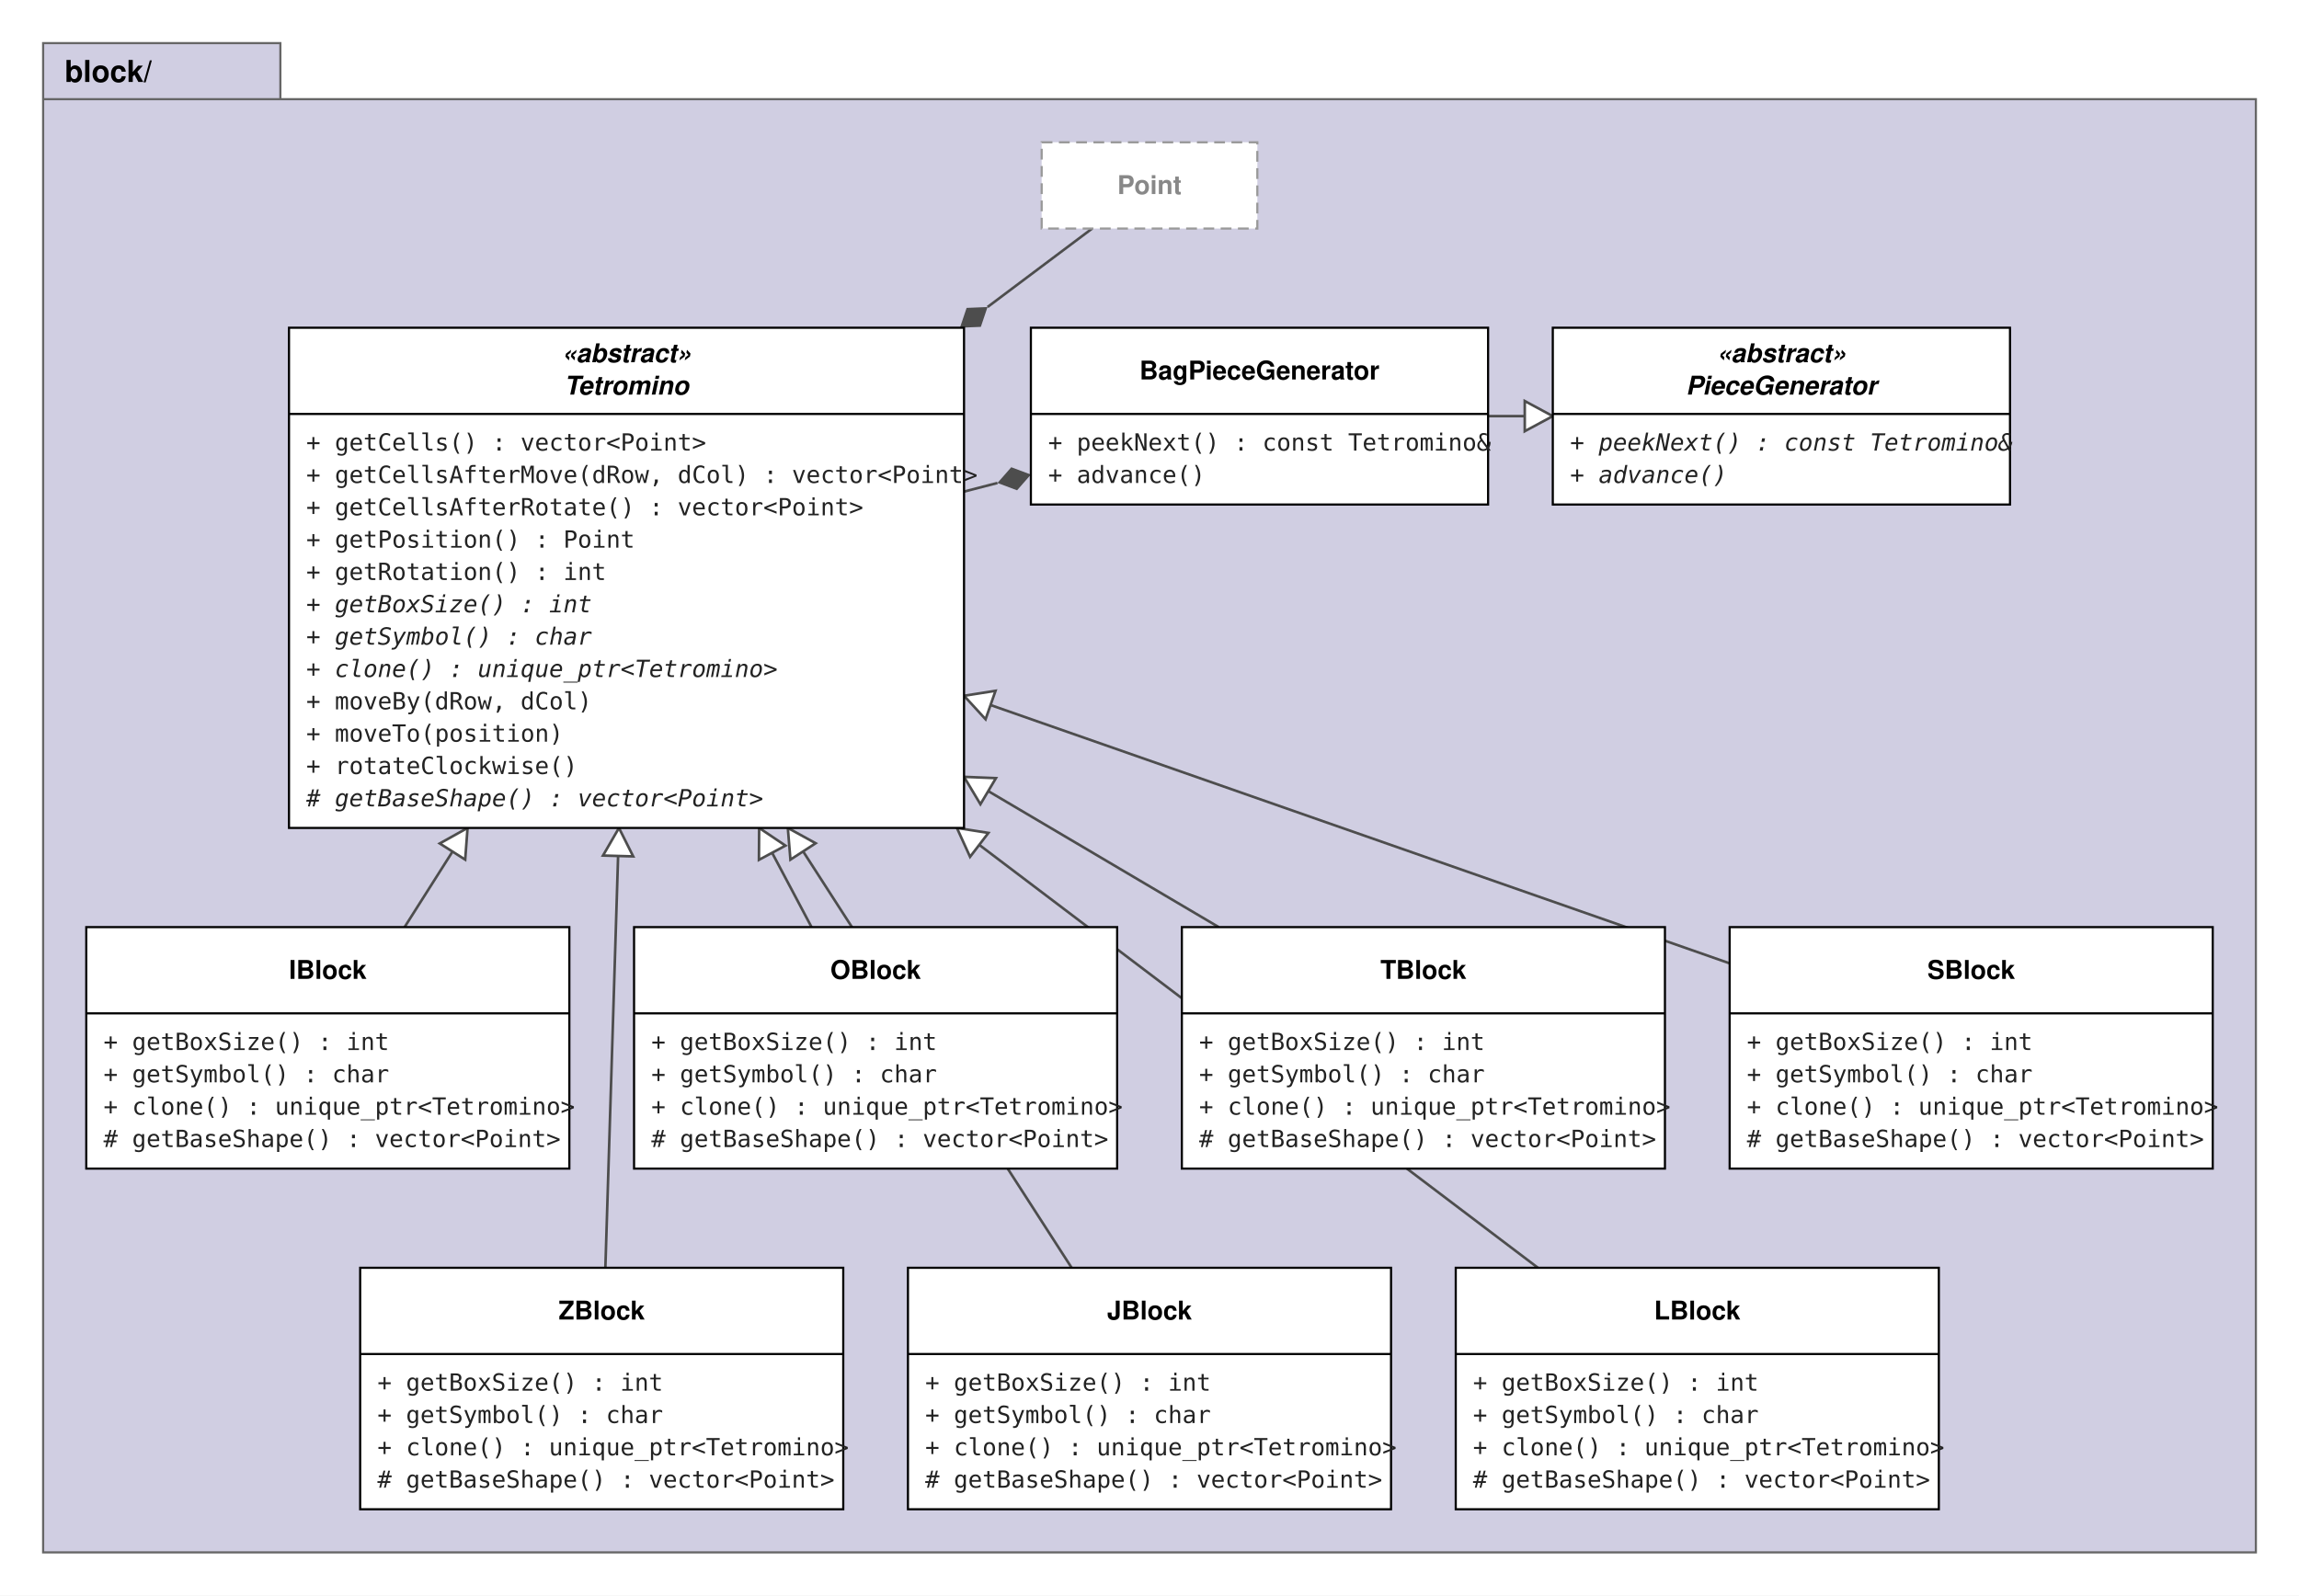
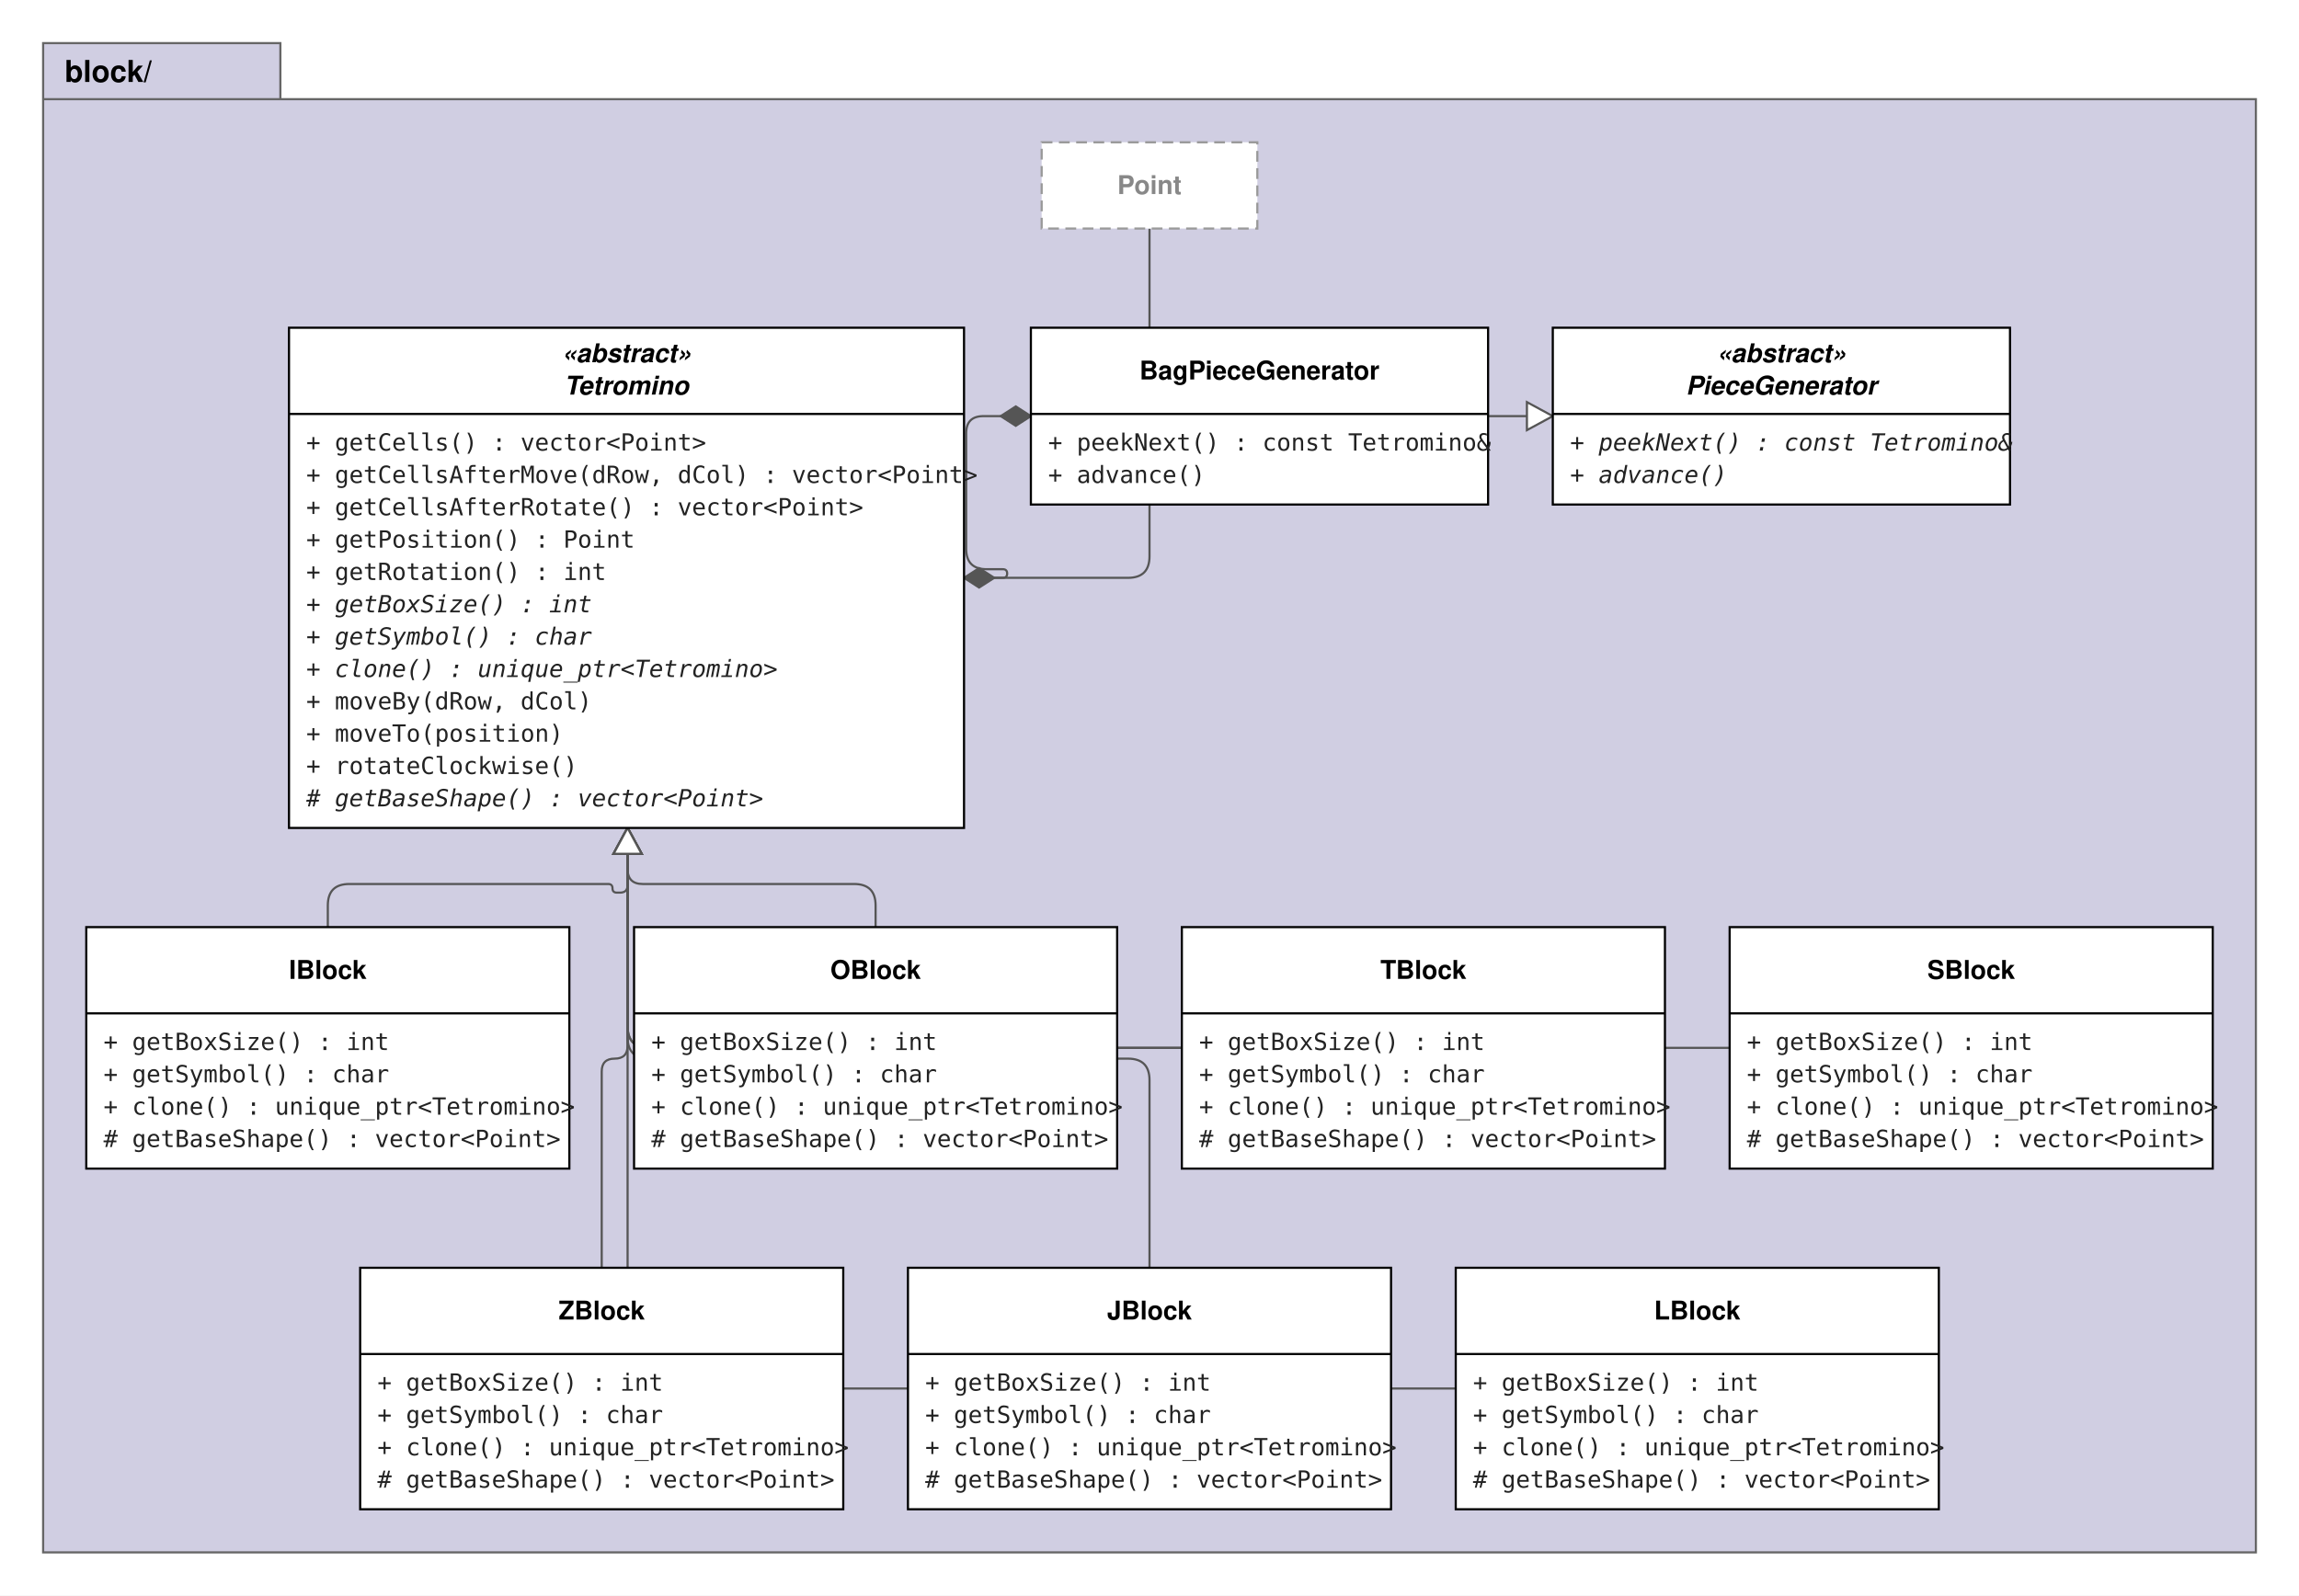
<svg xmlns="http://www.w3.org/2000/svg" width="1066" height="740" viewBox="-20 -20 1066 740">
  <rect x="-20" y="-20" width="1066" height="740" fill="#ffffff" />
  <path d="M 0 0 L 110 0 L 110 26 L 1026 26 L 1026 700 L 0 700 Z" fill="#d0cee2" stroke="none" />
  <path d="M 0 26 L 0 0 L 110 0 L 110 26 M 0 26 L 1026 26 L 1026 700 L 0 700 Z" fill="none" stroke="#666666" />
  <text x="10.0" y="18.0" font-family="Helvetica, Arial, 'Malgun Gothic', 'Apple SD Gothic Neo', sans-serif" font-size="14" font-weight="bold" font-style="normal" text-anchor="start" fill="#000000">block/</text>
-   <line x1="167.6" y1="410.0" x2="189.8" y2="375.0" stroke="#4d4d4d" stroke-width="1.2" />
-   <polygon points="196.8,364.0 195.7,378.7 183.9,371.2" fill="#ffffff" stroke="#4d4d4d" stroke-width="1.2" />
-   <line x1="356.3" y1="410.0" x2="338.0" y2="375.5" stroke="#4d4d4d" stroke-width="1.2" />
-   <polygon points="332.0,364.0 344.2,372.2 331.9,378.8" fill="#ffffff" stroke="#4d4d4d" stroke-width="1.2" />
-   <line x1="545.1" y1="410.0" x2="438.2" y2="346.9" stroke="#4d4d4d" stroke-width="1.2" />
-   <polygon points="427.0,340.3 441.8,340.9 434.6,353.0" fill="#ffffff" stroke="#4d4d4d" stroke-width="1.2" />
-   <line x1="782.0" y1="426.8" x2="439.3" y2="307.0" stroke="#4d4d4d" stroke-width="1.2" />
-   <polygon points="427.0,302.7 441.6,300.4 437.0,313.6" fill="#ffffff" stroke="#4d4d4d" stroke-width="1.2" />
-   <line x1="260.7" y1="568.0" x2="266.6" y2="377.0" stroke="#4d4d4d" stroke-width="1.2" />
-   <polygon points="267.0,364.0 273.6,377.2 259.6,376.8" fill="#ffffff" stroke="#4d4d4d" stroke-width="1.2" />
-   <line x1="476.9" y1="568.0" x2="352.4" y2="374.9" stroke="#4d4d4d" stroke-width="1.2" />
-   <polygon points="345.3,364.0 358.2,371.1 346.5,378.7" fill="#ffffff" stroke="#4d4d4d" stroke-width="1.2" />
-   <line x1="693.1" y1="568.0" x2="434.0" y2="371.8" stroke="#4d4d4d" stroke-width="1.2" />
-   <polygon points="423.7,364.0 438.3,366.3 429.8,377.4" fill="#ffffff" stroke="#4d4d4d" stroke-width="1.2" />
-   <line x1="670.0" y1="173.0" x2="687.0" y2="173.0" stroke="#4d4d4d" stroke-width="1.2" />
-   <polygon points="700.0,173.0 687.0,180.0 687.0,166.0" fill="#ffffff" stroke="#4d4d4d" stroke-width="1.2" />
-   <line x1="437.9" y1="122.4" x2="486.4" y2="86.0" stroke="#4d4d4d" stroke-width="1.2" />
-   <polygon points="425.1,132.0 434.8,131.6 437.9,122.4 428.2,122.8" fill="#4d4d4d" />
-   <line x1="442.5" y1="204.0" x2="427.0" y2="208.0" stroke="#4d4d4d" stroke-width="1.2" />
-   <polygon points="458.0,200.1 448.9,196.7 442.5,204.0 451.6,207.4" fill="#4d4d4d" />
+   <path d="M 132.0 410.0 L 132.0 400.0 Q 132.0 390.0 142.0 390.0 L 262.0 390.0 Q 264.0 390.0 264.0 392.0 L 264.0 392.0 Q 264.0 394.0 266.0 394.0 L 267.5 394.0 Q 271.0 394.0 271.0 390.5 L 271.0 376.0" fill="none" stroke="#555555" />
+   <polygon points="271.0,364.0 277.5,376.0 264.5,376.0" fill="#ffffff" stroke="#555555" />
+   <path d="M 386.0 410.0 L 386.0 400.0 Q 386.0 390.0 376.0 390.0 L 278.0 390.0 Q 271.0 390.0 271.0 383.0 L 271.0 376.0" fill="none" stroke="#555555" />
+   <polygon points="271.0,364.0 277.5,376.0 264.5,376.0" fill="#ffffff" stroke="#555555" />
+   <path d="M 528.0 466.0 L 281.0 466.0 Q 271.0 466.0 271.0 456.0 L 271.0 376.0" fill="none" stroke="#555555" />
+   <polygon points="271.0,364.0 277.5,376.0 264.5,376.0" fill="#ffffff" stroke="#555555" />
+   <path d="M 782.0 466.0 L 281.0 466.0 Q 271.0 466.0 271.0 456.0 L 271.0 376.0" fill="none" stroke="#555555" />
+   <polygon points="271.0,364.0 277.5,376.0 264.5,376.0" fill="#ffffff" stroke="#555555" />
+   <path d="M 259.0 568.0 L 259.0 477.0 Q 259.0 471.0 265.0 471.0 L 265.0 471.0 Q 271.0 471.0 271.0 465.0 L 271.0 376.0" fill="none" stroke="#555555" />
+   <polygon points="271.0,364.0 277.5,376.0 264.5,376.0" fill="#ffffff" stroke="#555555" />
+   <path d="M 513.0 568.0 L 513.0 481.0 Q 513.0 471.0 503.0 471.0 L 281.0 471.0 Q 271.0 471.0 271.0 461.0 L 271.0 376.0" fill="none" stroke="#555555" />
+   <polygon points="271.0,364.0 277.5,376.0 264.5,376.0" fill="#ffffff" stroke="#555555" />
+   <path d="M 655.0 624.0 L 281.0 624.0 Q 271.0 624.0 271.0 614.0 L 271.0 376.0" fill="none" stroke="#555555" />
+   <polygon points="271.0,364.0 277.5,376.0 264.5,376.0" fill="#ffffff" stroke="#555555" />
+   <path d="M 670.0 173.0 L 688.0 173.0" fill="none" stroke="#555555" />
+   <polygon points="700.0,173.0 688.0,179.5 688.0,166.5" fill="#ffffff" stroke="#555555" />
+   <path d="M 441.0 248.0 L 503.0 248.0 Q 513.0 248.0 513.0 238.0 L 513.0 86.0" fill="none" stroke="#555555" />
+   <polygon points="427.0,248.0 434.0,252.5 441.0,248.0 434.0,243.5" fill="#555555" stroke="#555555" />
+   <path d="M 444.0 173.0 L 436.0 173.0 Q 428.0 173.0 428.0 181.0 L 428.0 234.5 Q 428.0 244.0 437.5 244.0 L 445.0 244.0 Q 447.0 244.0 447.0 246.0 L 447.0 246.0 Q 447.0 248.0 445.0 248.0 L 427.0 248.0" fill="none" stroke="#555555" />
+   <polygon points="458.0,173.0 451.0,168.5 444.0,173.0 451.0,177.5" fill="#555555" stroke="#555555" />
  <rect x="463" y="46" width="100" height="40" fill="#ffffff" stroke="#999999" stroke-dasharray="5 3" />
  <text x="513.0" y="70.0" font-family="Helvetica, Arial, 'Malgun Gothic', 'Apple SD Gothic Neo', sans-serif" font-size="12" font-weight="bold" font-style="normal" text-anchor="middle" fill="#888888">Point</text>
  <rect x="114" y="132" width="313" height="232" fill="#ffffff" stroke="#000000" />
  <line x1="114" y1="172" x2="427" y2="172" stroke="#000000" />
  <text x="270.5" y="148.0" font-family="Helvetica, Arial, 'Malgun Gothic', 'Apple SD Gothic Neo', sans-serif" font-size="12" font-weight="bold" font-style="italic" text-anchor="middle" fill="#000000">«abstract»</text>
  <text x="270.5" y="163.0" font-family="Helvetica, Arial, 'Malgun Gothic', 'Apple SD Gothic Neo', sans-serif" font-size="12" font-weight="bold" font-style="italic" text-anchor="middle" fill="#000000">Tetromino</text>
  <text x="122.0" y="189.0" font-family="Consolas, Menlo, 'D2Coding', monospace" font-size="11" font-weight="normal" font-style="normal" text-anchor="start" fill="#222">+ getCells() : vector&lt;Point&gt;</text>
  <text x="122.0" y="204.0" font-family="Consolas, Menlo, 'D2Coding', monospace" font-size="11" font-weight="normal" font-style="normal" text-anchor="start" fill="#222">+ getCellsAfterMove(dRow, dCol) : vector&lt;Point&gt;</text>
  <text x="122.0" y="219.0" font-family="Consolas, Menlo, 'D2Coding', monospace" font-size="11" font-weight="normal" font-style="normal" text-anchor="start" fill="#222">+ getCellsAfterRotate() : vector&lt;Point&gt;</text>
  <text x="122.0" y="234.0" font-family="Consolas, Menlo, 'D2Coding', monospace" font-size="11" font-weight="normal" font-style="normal" text-anchor="start" fill="#222">+ getPosition() : Point</text>
  <text x="122.0" y="249.0" font-family="Consolas, Menlo, 'D2Coding', monospace" font-size="11" font-weight="normal" font-style="normal" text-anchor="start" fill="#222">+ getRotation() : int</text>
  <text x="122.0" y="264.0" font-family="Consolas, Menlo, 'D2Coding', monospace" font-size="11" font-weight="normal" font-style="italic" text-anchor="start" fill="#222">+ getBoxSize() : int</text>
  <text x="122.0" y="279.0" font-family="Consolas, Menlo, 'D2Coding', monospace" font-size="11" font-weight="normal" font-style="italic" text-anchor="start" fill="#222">+ getSymbol() : char</text>
  <text x="122.0" y="294.0" font-family="Consolas, Menlo, 'D2Coding', monospace" font-size="11" font-weight="normal" font-style="italic" text-anchor="start" fill="#222">+ clone() : unique_ptr&lt;Tetromino&gt;</text>
  <text x="122.0" y="309.0" font-family="Consolas, Menlo, 'D2Coding', monospace" font-size="11" font-weight="normal" font-style="normal" text-anchor="start" fill="#222">+ moveBy(dRow, dCol)</text>
  <text x="122.0" y="324.0" font-family="Consolas, Menlo, 'D2Coding', monospace" font-size="11" font-weight="normal" font-style="normal" text-anchor="start" fill="#222">+ moveTo(position)</text>
  <text x="122.0" y="339.0" font-family="Consolas, Menlo, 'D2Coding', monospace" font-size="11" font-weight="normal" font-style="normal" text-anchor="start" fill="#222">+ rotateClockwise()</text>
  <text x="122.0" y="354.0" font-family="Consolas, Menlo, 'D2Coding', monospace" font-size="11" font-weight="normal" font-style="italic" text-anchor="start" fill="#222"># getBaseShape() : vector&lt;Point&gt;</text>
  <rect x="458" y="132" width="212" height="82" fill="#ffffff" stroke="#000000" />
  <line x1="458" y1="172" x2="670" y2="172" stroke="#000000" />
  <text x="564.0" y="156.0" font-family="Helvetica, Arial, 'Malgun Gothic', 'Apple SD Gothic Neo', sans-serif" font-size="12" font-weight="bold" font-style="normal" text-anchor="middle" fill="#000000">BagPieceGenerator</text>
  <text x="466.0" y="189.0" font-family="Consolas, Menlo, 'D2Coding', monospace" font-size="11" font-weight="normal" font-style="normal" text-anchor="start" fill="#222">+ peekNext() : const Tetromino&amp;</text>
  <text x="466.0" y="204.0" font-family="Consolas, Menlo, 'D2Coding', monospace" font-size="11" font-weight="normal" font-style="normal" text-anchor="start" fill="#222">+ advance()</text>
  <rect x="700" y="132" width="212" height="82" fill="#ffffff" stroke="#000000" />
  <line x1="700" y1="172" x2="912" y2="172" stroke="#000000" />
  <text x="806.0" y="148.0" font-family="Helvetica, Arial, 'Malgun Gothic', 'Apple SD Gothic Neo', sans-serif" font-size="12" font-weight="bold" font-style="italic" text-anchor="middle" fill="#000000">«abstract»</text>
  <text x="806.0" y="163.0" font-family="Helvetica, Arial, 'Malgun Gothic', 'Apple SD Gothic Neo', sans-serif" font-size="12" font-weight="bold" font-style="italic" text-anchor="middle" fill="#000000">PieceGenerator</text>
  <text x="708.0" y="189.0" font-family="Consolas, Menlo, 'D2Coding', monospace" font-size="11" font-weight="normal" font-style="italic" text-anchor="start" fill="#222">+ peekNext() : const Tetromino&amp;</text>
  <text x="708.0" y="204.0" font-family="Consolas, Menlo, 'D2Coding', monospace" font-size="11" font-weight="normal" font-style="italic" text-anchor="start" fill="#222">+ advance()</text>
  <rect x="20" y="410" width="224" height="112" fill="#ffffff" stroke="#000000" />
  <line x1="20" y1="450" x2="244" y2="450" stroke="#000000" />
  <text x="132.0" y="434.0" font-family="Helvetica, Arial, 'Malgun Gothic', 'Apple SD Gothic Neo', sans-serif" font-size="12" font-weight="bold" font-style="normal" text-anchor="middle" fill="#000000">IBlock</text>
  <text x="28.0" y="467.0" font-family="Consolas, Menlo, 'D2Coding', monospace" font-size="11" font-weight="normal" font-style="normal" text-anchor="start" fill="#222">+ getBoxSize() : int</text>
  <text x="28.0" y="482.0" font-family="Consolas, Menlo, 'D2Coding', monospace" font-size="11" font-weight="normal" font-style="normal" text-anchor="start" fill="#222">+ getSymbol() : char</text>
  <text x="28.0" y="497.0" font-family="Consolas, Menlo, 'D2Coding', monospace" font-size="11" font-weight="normal" font-style="normal" text-anchor="start" fill="#222">+ clone() : unique_ptr&lt;Tetromino&gt;</text>
  <text x="28.0" y="512.0" font-family="Consolas, Menlo, 'D2Coding', monospace" font-size="11" font-weight="normal" font-style="normal" text-anchor="start" fill="#222"># getBaseShape() : vector&lt;Point&gt;</text>
  <rect x="274" y="410" width="224" height="112" fill="#ffffff" stroke="#000000" />
  <line x1="274" y1="450" x2="498" y2="450" stroke="#000000" />
  <text x="386.0" y="434.0" font-family="Helvetica, Arial, 'Malgun Gothic', 'Apple SD Gothic Neo', sans-serif" font-size="12" font-weight="bold" font-style="normal" text-anchor="middle" fill="#000000">OBlock</text>
  <text x="282.0" y="467.0" font-family="Consolas, Menlo, 'D2Coding', monospace" font-size="11" font-weight="normal" font-style="normal" text-anchor="start" fill="#222">+ getBoxSize() : int</text>
  <text x="282.0" y="482.0" font-family="Consolas, Menlo, 'D2Coding', monospace" font-size="11" font-weight="normal" font-style="normal" text-anchor="start" fill="#222">+ getSymbol() : char</text>
  <text x="282.0" y="497.0" font-family="Consolas, Menlo, 'D2Coding', monospace" font-size="11" font-weight="normal" font-style="normal" text-anchor="start" fill="#222">+ clone() : unique_ptr&lt;Tetromino&gt;</text>
  <text x="282.0" y="512.0" font-family="Consolas, Menlo, 'D2Coding', monospace" font-size="11" font-weight="normal" font-style="normal" text-anchor="start" fill="#222"># getBaseShape() : vector&lt;Point&gt;</text>
  <rect x="528" y="410" width="224" height="112" fill="#ffffff" stroke="#000000" />
  <line x1="528" y1="450" x2="752" y2="450" stroke="#000000" />
  <text x="640.0" y="434.0" font-family="Helvetica, Arial, 'Malgun Gothic', 'Apple SD Gothic Neo', sans-serif" font-size="12" font-weight="bold" font-style="normal" text-anchor="middle" fill="#000000">TBlock</text>
  <text x="536.0" y="467.0" font-family="Consolas, Menlo, 'D2Coding', monospace" font-size="11" font-weight="normal" font-style="normal" text-anchor="start" fill="#222">+ getBoxSize() : int</text>
  <text x="536.0" y="482.0" font-family="Consolas, Menlo, 'D2Coding', monospace" font-size="11" font-weight="normal" font-style="normal" text-anchor="start" fill="#222">+ getSymbol() : char</text>
  <text x="536.0" y="497.0" font-family="Consolas, Menlo, 'D2Coding', monospace" font-size="11" font-weight="normal" font-style="normal" text-anchor="start" fill="#222">+ clone() : unique_ptr&lt;Tetromino&gt;</text>
  <text x="536.0" y="512.0" font-family="Consolas, Menlo, 'D2Coding', monospace" font-size="11" font-weight="normal" font-style="normal" text-anchor="start" fill="#222"># getBaseShape() : vector&lt;Point&gt;</text>
  <rect x="782" y="410" width="224" height="112" fill="#ffffff" stroke="#000000" />
  <line x1="782" y1="450" x2="1006" y2="450" stroke="#000000" />
  <text x="894.0" y="434.0" font-family="Helvetica, Arial, 'Malgun Gothic', 'Apple SD Gothic Neo', sans-serif" font-size="12" font-weight="bold" font-style="normal" text-anchor="middle" fill="#000000">SBlock</text>
  <text x="790.0" y="467.0" font-family="Consolas, Menlo, 'D2Coding', monospace" font-size="11" font-weight="normal" font-style="normal" text-anchor="start" fill="#222">+ getBoxSize() : int</text>
  <text x="790.0" y="482.0" font-family="Consolas, Menlo, 'D2Coding', monospace" font-size="11" font-weight="normal" font-style="normal" text-anchor="start" fill="#222">+ getSymbol() : char</text>
  <text x="790.0" y="497.0" font-family="Consolas, Menlo, 'D2Coding', monospace" font-size="11" font-weight="normal" font-style="normal" text-anchor="start" fill="#222">+ clone() : unique_ptr&lt;Tetromino&gt;</text>
  <text x="790.0" y="512.0" font-family="Consolas, Menlo, 'D2Coding', monospace" font-size="11" font-weight="normal" font-style="normal" text-anchor="start" fill="#222"># getBaseShape() : vector&lt;Point&gt;</text>
  <rect x="147" y="568" width="224" height="112" fill="#ffffff" stroke="#000000" />
  <line x1="147" y1="608" x2="371" y2="608" stroke="#000000" />
  <text x="259.0" y="592.0" font-family="Helvetica, Arial, 'Malgun Gothic', 'Apple SD Gothic Neo', sans-serif" font-size="12" font-weight="bold" font-style="normal" text-anchor="middle" fill="#000000">ZBlock</text>
  <text x="155.0" y="625.0" font-family="Consolas, Menlo, 'D2Coding', monospace" font-size="11" font-weight="normal" font-style="normal" text-anchor="start" fill="#222">+ getBoxSize() : int</text>
  <text x="155.0" y="640.0" font-family="Consolas, Menlo, 'D2Coding', monospace" font-size="11" font-weight="normal" font-style="normal" text-anchor="start" fill="#222">+ getSymbol() : char</text>
  <text x="155.0" y="655.0" font-family="Consolas, Menlo, 'D2Coding', monospace" font-size="11" font-weight="normal" font-style="normal" text-anchor="start" fill="#222">+ clone() : unique_ptr&lt;Tetromino&gt;</text>
  <text x="155.0" y="670.0" font-family="Consolas, Menlo, 'D2Coding', monospace" font-size="11" font-weight="normal" font-style="normal" text-anchor="start" fill="#222"># getBaseShape() : vector&lt;Point&gt;</text>
  <rect x="401" y="568" width="224" height="112" fill="#ffffff" stroke="#000000" />
  <line x1="401" y1="608" x2="625" y2="608" stroke="#000000" />
  <text x="513.0" y="592.0" font-family="Helvetica, Arial, 'Malgun Gothic', 'Apple SD Gothic Neo', sans-serif" font-size="12" font-weight="bold" font-style="normal" text-anchor="middle" fill="#000000">JBlock</text>
  <text x="409.0" y="625.0" font-family="Consolas, Menlo, 'D2Coding', monospace" font-size="11" font-weight="normal" font-style="normal" text-anchor="start" fill="#222">+ getBoxSize() : int</text>
  <text x="409.0" y="640.0" font-family="Consolas, Menlo, 'D2Coding', monospace" font-size="11" font-weight="normal" font-style="normal" text-anchor="start" fill="#222">+ getSymbol() : char</text>
  <text x="409.0" y="655.0" font-family="Consolas, Menlo, 'D2Coding', monospace" font-size="11" font-weight="normal" font-style="normal" text-anchor="start" fill="#222">+ clone() : unique_ptr&lt;Tetromino&gt;</text>
  <text x="409.0" y="670.0" font-family="Consolas, Menlo, 'D2Coding', monospace" font-size="11" font-weight="normal" font-style="normal" text-anchor="start" fill="#222"># getBaseShape() : vector&lt;Point&gt;</text>
  <rect x="655" y="568" width="224" height="112" fill="#ffffff" stroke="#000000" />
  <line x1="655" y1="608" x2="879" y2="608" stroke="#000000" />
  <text x="767.0" y="592.0" font-family="Helvetica, Arial, 'Malgun Gothic', 'Apple SD Gothic Neo', sans-serif" font-size="12" font-weight="bold" font-style="normal" text-anchor="middle" fill="#000000">LBlock</text>
  <text x="663.0" y="625.0" font-family="Consolas, Menlo, 'D2Coding', monospace" font-size="11" font-weight="normal" font-style="normal" text-anchor="start" fill="#222">+ getBoxSize() : int</text>
  <text x="663.0" y="640.0" font-family="Consolas, Menlo, 'D2Coding', monospace" font-size="11" font-weight="normal" font-style="normal" text-anchor="start" fill="#222">+ getSymbol() : char</text>
  <text x="663.0" y="655.0" font-family="Consolas, Menlo, 'D2Coding', monospace" font-size="11" font-weight="normal" font-style="normal" text-anchor="start" fill="#222">+ clone() : unique_ptr&lt;Tetromino&gt;</text>
  <text x="663.0" y="670.0" font-family="Consolas, Menlo, 'D2Coding', monospace" font-size="11" font-weight="normal" font-style="normal" text-anchor="start" fill="#222"># getBaseShape() : vector&lt;Point&gt;</text>
</svg>
